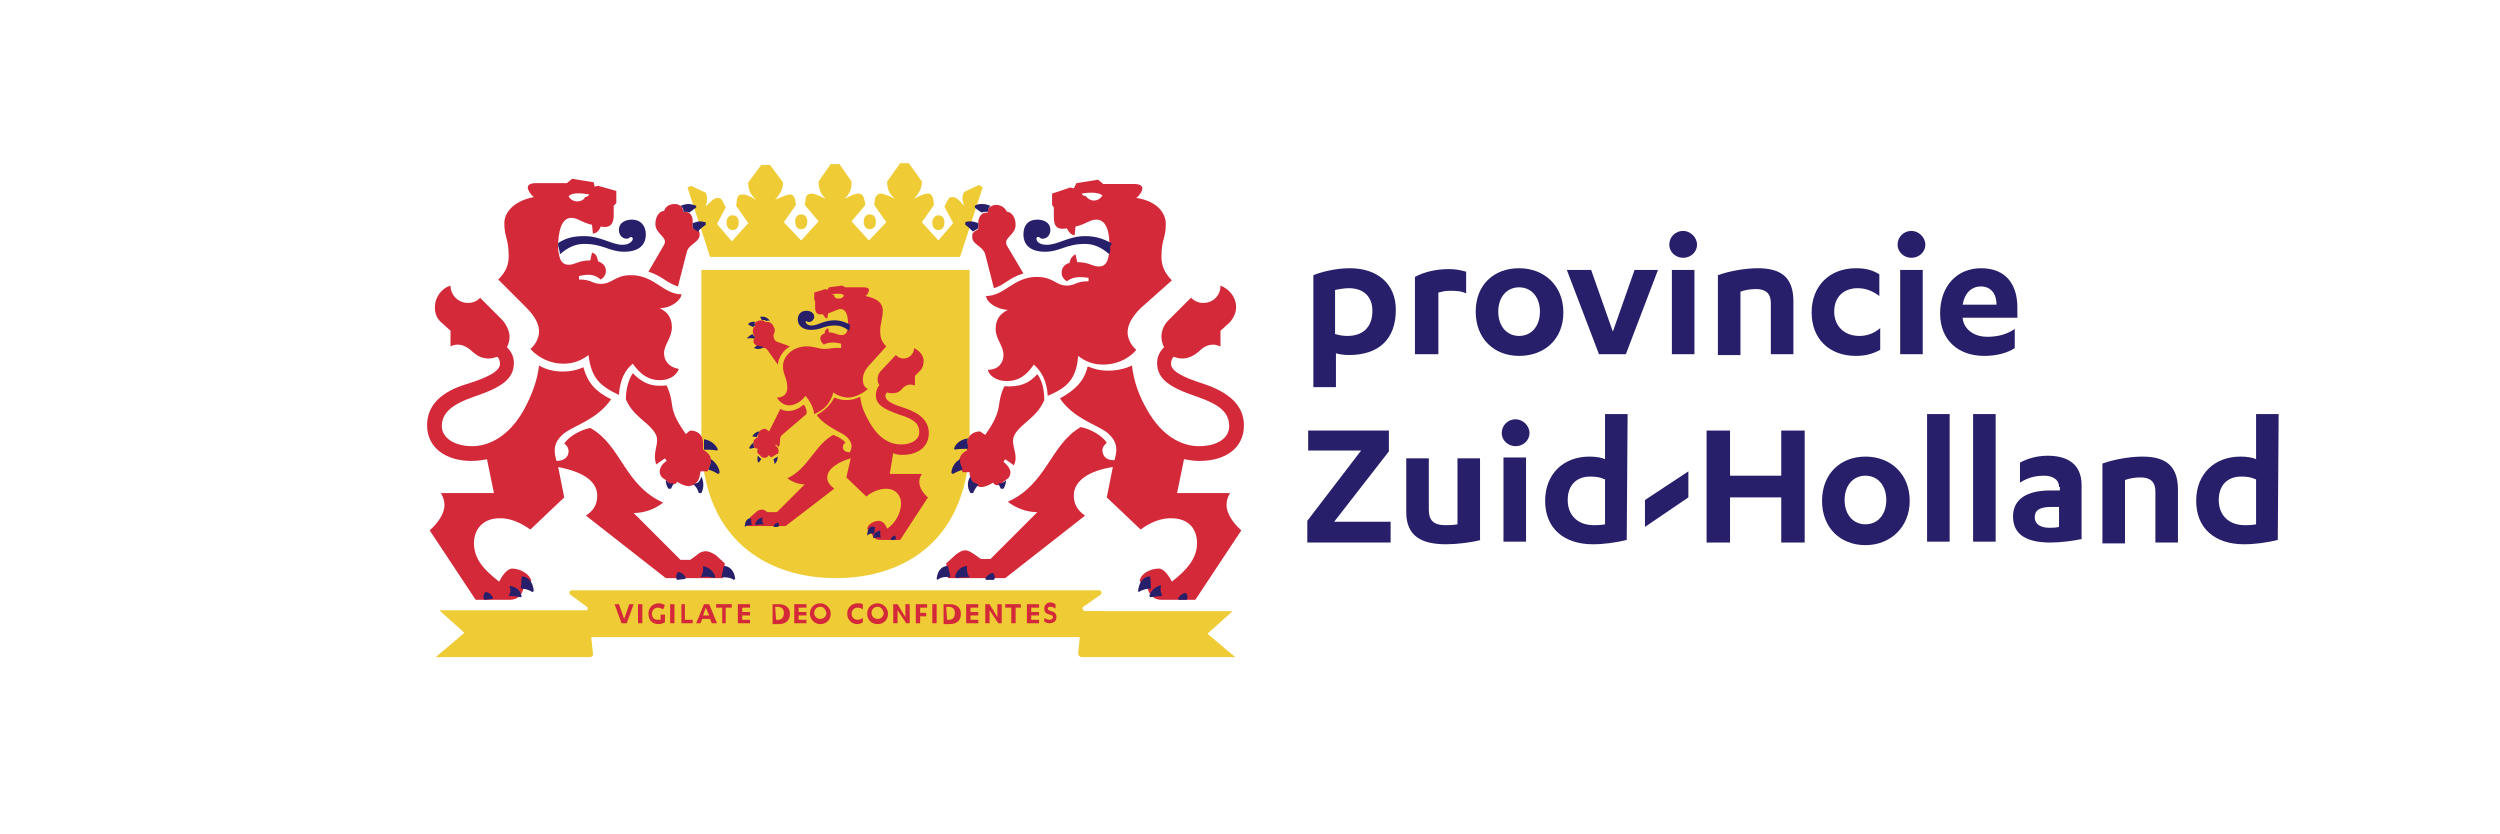
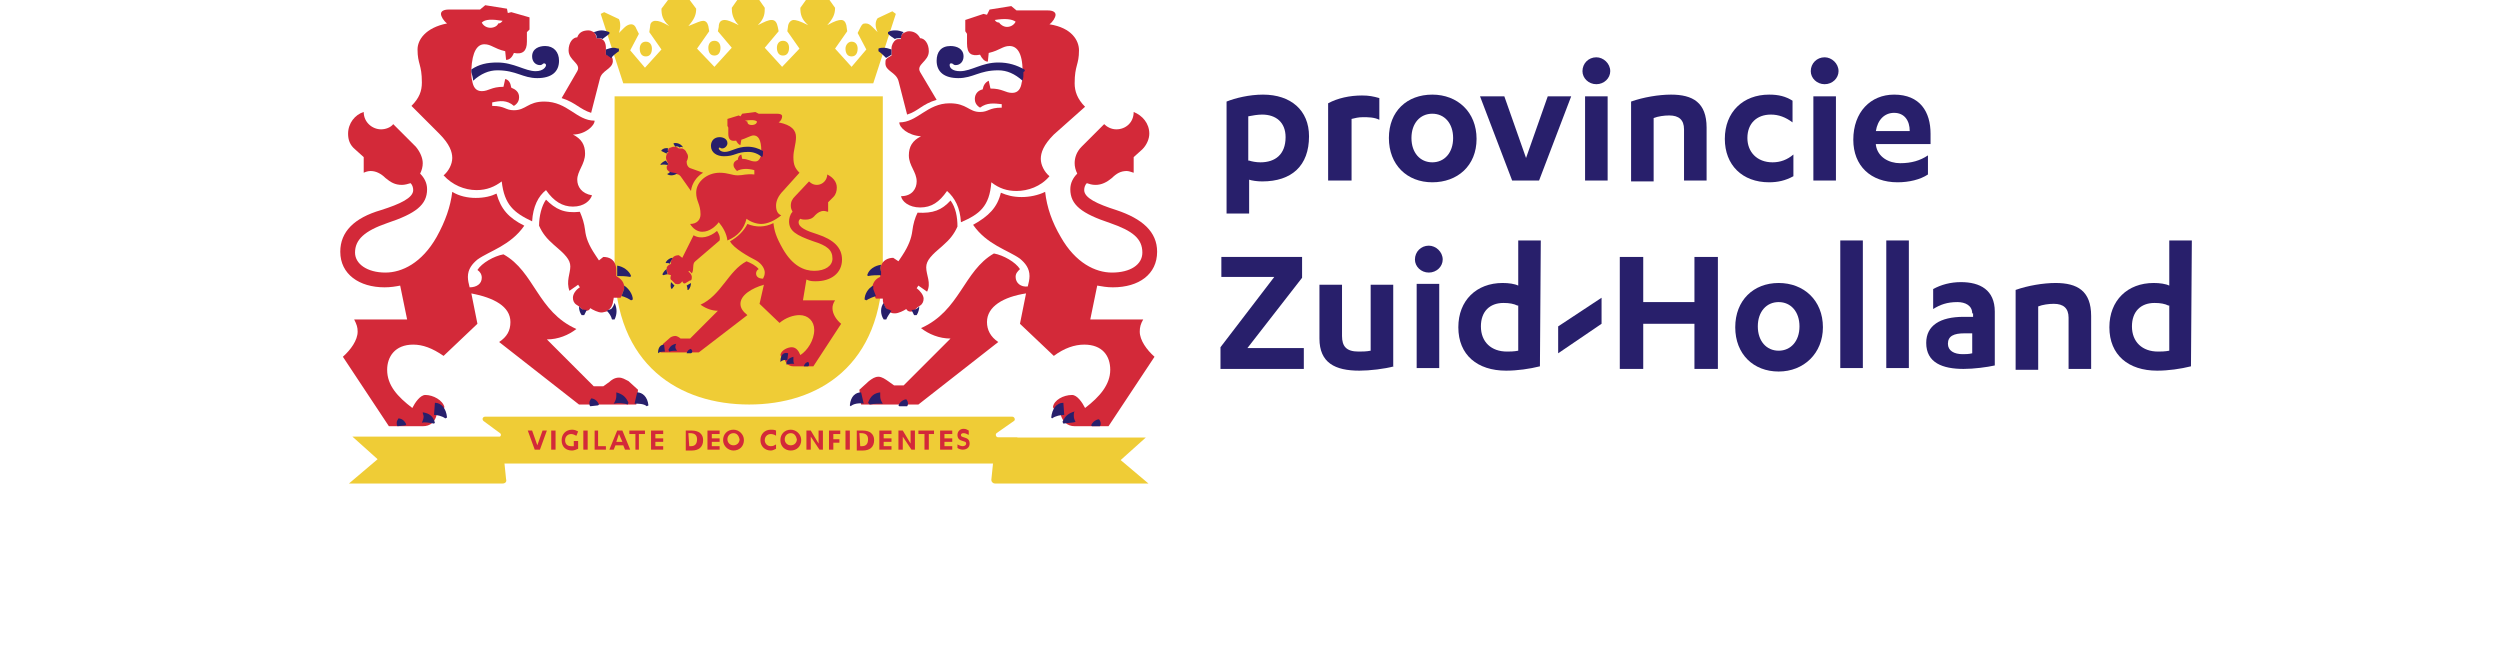
- <svg xmlns="http://www.w3.org/2000/svg" version="1.1" id="Layer_1" x="0px" y="0px" viewBox="0 0 288 96" style="enable-background:new 0 0 288 96;" xml:space="preserve">
+ <svg xmlns="http://www.w3.org/2000/svg" version="1.1" id="Layer_1" x="0px" y="0px" viewBox="10 20 288 76" style="enable-background:new 0 0 288 96;" xml:space="preserve">
  <style type="text/css">
	.st0{fill:#281F6B;}
	.st1{fill:#EFCC36;}
	.st2{fill:#D32939;}
</style>
  <path class="st0" d="M151.3,31.7c1-0.4,2.6-0.8,4.2-0.8c3.2,0,5.3,1.8,5.3,4.8c0,3.4-2,5.2-5.4,5.2c-0.6,0-1.2-0.1-1.5-0.2v3.9h-2.6  L151.3,31.7L151.3,31.7z M153.9,38.5c0.3,0.1,0.8,0.2,1.3,0.2c1.7,0,2.9-0.9,2.9-2.9c0-1.7-1.1-2.6-2.7-2.6c-0.5,0-1.1,0.1-1.6,0.2  V38.5z" />
  <path class="st0" d="M165.6,40.8H163v-8.9c1.1-0.6,2.5-0.9,3.9-0.9c0.8,0,1.3,0.1,2,0.3v2.5c-0.6-0.3-1.3-0.3-1.9-0.3  c-0.5,0-0.9,0.1-1.3,0.2V40.8z" />
  <path class="st0" d="M175,30.9c2.9,0,5.1,2,5.1,5.1S177.9,41,175,41c-2.9,0-5-2-5-5.1S172.1,30.9,175,30.9z M175,33.1  c-1.4,0-2.4,1.1-2.4,2.8s1,2.8,2.4,2.8s2.4-1.1,2.4-2.8S176.4,33.1,175,33.1z" />
  <path class="st0" d="M184.2,40.8l-3.7-9.7h2.8l2.5,7.1l2.5-7.1h2.7l-3.7,9.7H184.2z" />
  <path class="st0" d="M192.3,28.2c0-0.9,0.7-1.6,1.6-1.6c0.8,0,1.6,0.7,1.6,1.6c0,0.8-0.7,1.5-1.6,1.5C193,29.7,192.3,29,192.3,28.2z   M195.2,40.8h-2.6v-9.7h2.6V40.8z" />
  <path class="st0" d="M197.9,31.7c1.4-0.5,3.2-0.8,4.6-0.8c2.5,0,4.1,0.9,4.1,3.8v6.1H204v-5.9c0-1.1-0.6-1.6-1.7-1.6  c-0.6,0-1.3,0.1-1.8,0.3v7.3h-2.6L197.9,31.7L197.9,31.7z" />
  <path class="st0" d="M216.5,34.1c-0.8-0.6-1.6-0.9-2.5-0.9c-1.6,0-2.7,1-2.7,2.7c0,1.6,1.1,2.8,2.9,2.8c0.9,0,1.7-0.3,2.4-0.9v2.5  c-0.9,0.5-1.8,0.7-2.8,0.7c-3.1,0-5.1-2-5.1-5c0-3.1,2.1-5.1,5.1-5.1c1.1,0,1.9,0.2,2.7,0.7V34.1z" />
  <path class="st0" d="M218.6,28.2c0-0.9,0.7-1.6,1.6-1.6c0.8,0,1.6,0.7,1.6,1.6c0,0.8-0.7,1.5-1.6,1.5  C219.3,29.7,218.6,29,218.6,28.2z M221.5,40.8h-2.6v-9.7h2.6V40.8z" />
  <path class="st0" d="M226.1,36.7L226.1,36.7c0.2,1.4,1.5,2.1,2.8,2.1c1.3,0,2.3-0.3,3.2-0.9v2.2c-0.9,0.6-2.2,0.9-3.5,0.9  c-3.1,0-5.1-1.9-5.1-4.9c0-3.2,2-5.2,4.7-5.2c3,0,4.2,2,4.2,4.5v1.2H226.1z M230,35.1c0-1.2-0.6-2.1-1.8-2.1c-1.1,0-1.9,0.8-2.1,2.1  H230z" />
  <path class="st0" d="M150.7,49.6h9.3V52l-6.3,8.1h6.5v2.4h-9.6V60l6.2-8.1h-6.1V49.6z" />
  <path class="st0" d="M170.6,62.2c-1.1,0.3-2.8,0.5-4,0.5c-2.8,0-4.6-0.9-4.6-3.7v-6.2h2.6v5.9c0,1.2,0.5,1.8,1.9,1.8  c0.4,0,0.9,0,1.4-0.1v-7.6h2.6V62.2z" />
  <path class="st0" d="M173,49.9c0-0.9,0.7-1.6,1.6-1.6c0.8,0,1.6,0.7,1.6,1.6c0,0.8-0.7,1.5-1.6,1.5C173.7,51.4,173,50.7,173,49.9z   M175.8,62.4h-2.6v-9.7h2.6V62.4z" />
  <path class="st0" d="M187.4,62.2c-1.2,0.3-2.6,0.5-3.9,0.5c-3.3,0-5.5-1.8-5.5-5c0-3.1,2.1-5.1,5.1-5.1c0.7,0,1.4,0.1,1.8,0.3v-5.2  h2.6L187.4,62.2L187.4,62.2z M184.8,55.2c-0.4-0.2-0.9-0.3-1.6-0.3c-1.6,0-2.6,1-2.6,2.7c0,1.8,1.2,2.9,3,2.9c0.3,0,0.8,0,1.3-0.1  V55.2z" />
  <path class="st0" d="M205.2,49.6h2.7v12.9h-2.7v-5.2h-5.9v5.2h-2.7V49.6h2.7v5.2h5.9V49.6z" />
  <path class="st0" d="M214.9,52.6c2.9,0,5.1,2,5.1,5.1c0,3-2.2,5.1-5.1,5.1c-2.9,0-5-2-5-5.1C209.9,54.6,212,52.6,214.9,52.6z   M214.9,54.8c-1.4,0-2.4,1.1-2.4,2.8c0,1.7,1,2.8,2.4,2.8c1.4,0,2.4-1.1,2.4-2.8C217.3,55.9,216.3,54.8,214.9,54.8z" />
  <path class="st0" d="M224.6,62.4H222V47.7h2.6V62.4z" />
  <path class="st0" d="M229.9,62.4h-2.6V47.7h2.6V62.4z" />
  <path class="st0" d="M237.2,56.1c0-0.9-0.8-1.3-1.7-1.3c-1.2,0-2,0.3-2.8,0.8v-2.3c0.9-0.5,2-0.8,3.2-0.8c2.2,0,3.9,0.9,3.9,3.4v6.2  c-0.9,0.2-2.4,0.4-3.6,0.4c-2.4,0-4.3-0.7-4.3-3c0-2,1.6-3,4.3-3h1.1V56.1z M237.2,58.4h-0.9c-1.2,0-1.9,0.3-1.9,1.2  c0,0.8,0.7,1.2,1.7,1.2c0.3,0,0.7,0,1.1-0.1V58.4z" />
  <path class="st0" d="M242.2,53.4c1.4-0.5,3.2-0.8,4.6-0.8c2.5,0,4.1,0.9,4.1,3.8v6.1h-2.6v-5.9c0-1.1-0.6-1.6-1.7-1.6  c-0.6,0-1.3,0.1-1.8,0.3v7.3h-2.6L242.2,53.4L242.2,53.4z" />
  <path class="st0" d="M262.4,62.2c-1.2,0.3-2.6,0.5-3.9,0.5c-3.3,0-5.5-1.8-5.5-5c0-3.1,2.1-5.1,5.1-5.1c0.7,0,1.4,0.1,1.8,0.3v-5.2  h2.6L262.4,62.2L262.4,62.2z M259.8,55.2c-0.4-0.2-0.9-0.3-1.6-0.3c-1.6,0-2.6,1-2.6,2.7c0,1.8,1.2,2.9,3,2.9c0.3,0,0.8,0,1.3-0.1  V55.2z" />
  <path class="st0" d="M189.5,57.6v3.1l5-3.4v-3L189.5,57.6z" />
  <path class="st1" d="M124.6,75.7h17.7l-3.2-2.7l2.9-2.6h-17.3l-0.5,4.9C124.2,75.5,124.4,75.7,124.6,75.7z" />
  <path class="st1" d="M65.2,73.4h31h31v-3H125c-0.2,0-0.4-0.3-0.2-0.5l2-1.4c0.2-0.1,0.1-0.5-0.2-0.5H96.3H65.9  c-0.3,0-0.4,0.3-0.2,0.5l1.9,1.4c0.2,0.1,0.1,0.5-0.2,0.5h-2.3V73.4z" />
  <path class="st1" d="M50.2,75.7h17.7c0.3,0,0.5-0.2,0.4-0.5l-0.5-4.9H50.6l2.9,2.6L50.2,75.7z" />
  <path class="st1" d="M96.3,66.6c7.9,0,15.4-4.4,15.4-16.1V31.1H80.8v19.4C80.8,62.2,88.4,66.6,96.3,66.6z" />
  <path class="st1" d="M107.4,25.6c0,0.5,0.2,0.9,0.7,0.9c0.5,0,0.7-0.4,0.7-0.9c0-0.4-0.2-0.8-0.7-0.8  C107.7,24.8,107.4,25.2,107.4,25.6z" />
  <path class="st1" d="M92.3,26.4c0.5,0,0.7-0.4,0.7-0.9c0-0.4-0.2-0.8-0.7-0.8c-0.5,0-0.7,0.4-0.7,0.8C91.6,26,91.8,26.4,92.3,26.4z" />
  <path class="st1" d="M99.5,25.5c0,0.5,0.2,0.9,0.7,0.9c0.5,0,0.7-0.4,0.7-0.9c0-0.4-0.2-0.8-0.7-0.8C99.7,24.7,99.5,25.1,99.5,25.5z  " />
  <path class="st1" d="M112.8,21.3l-1.7,0.8c-0.3,0.4-0.3,1,0,1.6l-0.6-0.6c-0.3-0.3-0.5-0.4-0.8-0.4c-0.3,0-0.4,0.1-0.6,0.5l-0.3,0.6  l1,1.9l-1.7,2l-1.9-2.1l1.4-2l-0.1-0.7c-0.1-0.4-0.3-0.6-0.6-0.6c-0.3,0-0.7,0.1-1.6,0.6c0.7-0.8,0.9-1.3,0.9-2l-1.5-2.1h-1  l-1.5,2.1c0,0.7,0.1,1.3,0.9,2c-1-0.5-1.4-0.6-1.7-0.6c-0.2,0-0.5,0.2-0.6,0.6l-0.1,0.7l1.4,2l-2,2.1l-2-2.2l1.6-1.9l-0.1-0.5  c-0.1-0.5-0.3-0.8-0.7-0.8c-0.4,0-0.8,0.2-1.6,0.6c0.8-0.8,0.8-1.4,0.8-2l-1.4-2h-0.5h-0.5l-1.4,2c0,0.6,0.1,1.3,0.8,2  c-0.8-0.4-1.3-0.6-1.6-0.6c-0.5,0-0.7,0.3-0.7,0.8l-0.1,0.5l1.6,1.9l-2,2.2l-2-2.1l1.4-2L91.6,23c-0.1-0.4-0.3-0.6-0.6-0.6  c-0.3,0-0.7,0.2-1.7,0.6c0.7-0.8,0.9-1.3,0.9-2L88.7,19h-1L86.2,21c0,0.7,0.1,1.3,0.9,2c-0.9-0.5-1.2-0.6-1.6-0.6  c-0.3,0-0.6,0.2-0.6,0.6l-0.1,0.7l1.4,2l-1.9,2.1l-1.7-2l1-1.9l-0.3-0.6c-0.1-0.3-0.3-0.5-0.6-0.5c-0.2,0-0.5,0.1-0.8,0.4l-0.6,0.6  c0.2-0.6,0.2-1.2,0-1.6l-1.7-0.8l-0.4,0.2l2.6,8h14.4h14.4l2.6-8L112.8,21.3z" />
  <path class="st1" d="M84.4,26.5c0.5,0,0.7-0.4,0.7-0.9c0-0.4-0.2-0.8-0.7-0.8c-0.5,0-0.7,0.4-0.7,0.8C83.7,26.1,83.9,26.5,84.4,26.5  z" />
  <path class="st2" d="M81.3,63.5c-0.5,0-0.9,0.3-1.1,0.5l-0.7,0.5h-1.1L73,59.1c1.3,0,2.5-0.5,3.4-1.2c-4.5-2-4.8-6.6-8.4-8.6  c-1.1,0.2-2.5,1-3,1.8c0.3,0.2,0.5,0.5,0.5,0.9c0,0.7-0.6,1.1-1.4,1.1c-0.1-0.4-0.2-0.8-0.2-1.2c0-0.9,0.5-1.5,1.1-2  c1.4-1,3.8-1.6,5.4-3.9c-1.8-0.9-2.7-1.9-3.2-3.7c-0.6,0.3-1.4,0.5-2.4,0.5c-0.9,0-1.9-0.2-2.7-0.7c-0.2,1.7-0.8,3.4-1.8,5.2  c-1.7,3-4,4.1-5.9,4.1c-2.1,0-3.5-1-3.5-2.3c0-1.5,1.1-2.5,3.7-3.4c3.3-1.1,4.6-2.1,4.6-3.9c0-0.7-0.3-1.3-0.8-1.8  c0.2-0.4,0.3-0.8,0.3-1.2c0-0.6-0.3-1.3-0.8-1.9l-2.6-2.6c-0.3,0.4-0.9,0.6-1.4,0.6c-1,0-2-0.8-2-2c-1,0.3-1.8,1.3-1.8,2.5  c0,0.7,0.2,1.3,0.8,1.8l1,0.9v1.8c0.2-0.1,0.5-0.2,0.8-0.2c0.6,0,1.2,0.3,1.7,0.8c0.6,0.5,1.1,0.8,1.9,0.8c0.3,0,0.7-0.1,1-0.2  c0.2,0.2,0.3,0.5,0.3,0.8c0,0.9-1.5,1.6-3.7,2.3c-3.1,0.9-4.7,2.5-4.7,4.8c0,2.6,2.2,4.1,5.1,4.1c0.7,0,1.3-0.1,1.8-0.2l0.8,3.9  h-6.1c0.3,0.6,0.4,0.9,0.4,1.4c0,1-0.8,2.1-1.7,2.9l5.3,8h3.9c0.9,0,1.4-0.5,1.6-1.3l0.4,0l0.5-0.9c-0.2-0.8-1.3-1.4-2.2-1.4  c-0.6,0-1.2,0.9-1.5,1.5c-1.7-1.3-2.9-2.6-2.9-4.4c0-1.5,0.9-2.9,3-2.9c1.1,0,2.2,0.4,3.5,1.3l3.9-3.7l-0.7-3.5  c2.6,0.5,4.5,1.5,4.5,3.3c0,1-0.4,1.7-1.3,2.3l9.2,7.2h6.6l0.2-1.7l-1.1-1C82,63.7,81.7,63.5,81.3,63.5z" />
  <path class="st2" d="M141.3,58.2c0-0.5,0.1-0.9,0.4-1.4h-6.1l0.8-3.9c0.6,0.1,1.1,0.2,1.8,0.2c3,0,5.1-1.5,5.1-4.1  c0-2.3-1.7-3.8-4.7-4.8c-2.2-0.7-3.7-1.4-3.7-2.3c0-0.3,0.1-0.6,0.3-0.8c0.3,0.1,0.6,0.2,1,0.2c0.7,0,1.3-0.3,1.9-0.8  c0.5-0.5,1-0.8,1.7-0.8c0.2,0,0.5,0.1,0.8,0.2v-1.8l1-0.9c0.5-0.5,0.8-1.2,0.8-1.8c0-1.2-0.8-2.1-1.8-2.5c0,1.2-0.9,2-2,2  c-0.6,0-1.1-0.3-1.4-0.6l-2.6,2.6c-0.6,0.6-0.8,1.3-0.8,1.9c0,0.4,0.1,0.8,0.3,1.2c-0.5,0.5-0.8,1.1-0.8,1.8c0,1.8,1.3,2.8,4.6,3.9  c2.6,0.9,3.7,1.8,3.7,3.4c0,1.4-1.4,2.3-3.5,2.3c-1.9,0-4.2-1.1-5.9-4.1c-1-1.7-1.6-3.4-1.8-5.2c-0.8,0.4-1.8,0.6-2.7,0.6  c-1,0-1.7-0.2-2.4-0.5c-0.4,1.7-1.4,2.7-3.2,3.7c1.6,2.3,4,2.9,5.4,3.9c0.6,0.5,1.1,1.1,1.1,2c0,0.4-0.1,0.8-0.2,1.2  c-0.8,0.1-1.4-0.4-1.4-1.1c0-0.4,0.2-0.6,0.5-0.9c-0.5-0.8-1.9-1.6-3-1.8c-3.5,2-3.9,6.6-8.4,8.6c0.9,0.7,2.1,1.2,3.4,1.2l-5.4,5.4  H113l-0.7-0.5c-0.3-0.2-0.7-0.5-1.1-0.5c-0.4,0-0.7,0.2-1.1,0.5l-1.1,1l0.2,1.7h6.6l9.2-7.2c-0.9-0.6-1.3-1.4-1.3-2.3  c0-1.8,1.9-2.9,4.5-3.3l-0.7,3.5l3.9,3.7c1.2-0.9,2.4-1.3,3.5-1.3c2.1,0,3,1.3,3,2.9c0,1.7-1.2,3.1-2.9,4.4  c-0.3-0.6-0.9-1.5-1.5-1.5c-1,0-2.1,0.6-2.2,1.4l0.5,0.9l0.4,0c0.2,0.7,0.7,1.3,1.6,1.3h3.9l5.3-8C142.1,60.3,141.3,59.2,141.3,58.2  z" />
  <path class="st2" d="M115.7,44.5c-0.3,0.6-0.5,1.3-0.6,2.1c-0.1,0.8-0.4,1.7-1.2,2.9l-0.4,0.6l-0.6-0.4c-0.6,0-1.2,0.3-1.4,0.9  c-0.1,0.2-0.1,0.5-0.1,0.9l0,0.4v0c-0.5,0.2-0.8,0.6-0.9,1.1c0,0.1,0,0.3,0,0.4l0.3,0.8l0.1,0.2h0.8c0,0.2,0,0.4,0.1,0.6  c0.1,0.3,0.2,0.5,0.4,0.7l0.2,0.2c0.1,0,0.1,0.1,0.2,0.1c0.2,0.1,0.3,0.1,0.5,0.1c0.4,0,1-0.3,1.3-0.5c0.1,0.2,0.3,0.3,0.5,0.3h0  c0.2,0,0.4-0.1,0.6-0.3l0.2-0.2l0.3-0.2c0.3-0.2,0.4-0.5,0.4-0.8c0-0.4-0.4-0.9-0.8-1.2l0.2-0.3l1,0.7c0.5-1-0.1-1.9-0.1-2.8  c0-0.8,0.6-1.4,1.9-2.5c0.8-0.7,1.3-1.3,1.7-2.2c0-1.1-0.2-2.2-0.8-3C118.5,44.2,117.5,44.6,115.7,44.5z" />
  <path class="st2" d="M104,52.4c1.7,0,3-0.9,3-2.5c0-1.4-1-2.3-2.8-2.9c-1.3-0.4-2.2-0.8-2.2-1.4c0-0.2,0.1-0.3,0.2-0.4  c0.2,0.1,0.4,0.1,0.6,0.1c0.4,0,0.8-0.1,1.1-0.5c0.3-0.3,0.6-0.5,1-0.5c0.2,0,0.4,0.1,0.5,0.1v-1.1l0.6-0.6c0.3-0.3,0.4-0.7,0.4-1.1  c0-0.7-0.5-1.2-1.1-1.5c0,0.6-0.5,1.2-1.2,1.2c-0.3,0-0.6-0.1-0.9-0.4l-1.6,1.7c-0.3,0.3-0.5,0.6-0.5,1.1c0,0.3,0.1,0.5,0.2,0.7  c-0.3,0.3-0.4,0.8-0.4,1.1c0,1.1,0.8,1.6,2.8,2.3c1.6,0.5,2.2,1,2.2,2c0,0.8-0.8,1.4-2.1,1.4c-1.2,0-2.5-0.6-3.6-2.5  c-0.8-1.4-1-2.1-1.1-3c-1,0.5-2,0.5-3,0.1c-0.4,0.8-1.1,1.5-2,2c0.4,0.8,2.2,1.8,3,2.2c0.7,0.4,1,1,1,1.4c0,0.3-0.1,0.5-0.2,0.7  c-0.6,0-0.8-0.3-0.8-0.6c0-0.2,0.1-0.4,0.3-0.5c-0.3-0.4-0.9-0.7-1.4-0.9c-2.1,1.1-2.9,3.9-5.3,5c0.7,0.5,1.4,0.7,2,0.7l-3.2,3.2  h-0.6L88.4,59c-0.1-0.1-0.4-0.3-0.6-0.3c-0.2,0-0.5,0.1-0.6,0.2l-0.8,0.7l-0.3,1h4.4l5.6-4.3c-0.5-0.4-0.8-0.8-0.8-1.3  c0-1,1.3-1.8,2.7-2.2L97.5,55l2.3,2.2c0.7-0.6,1.6-0.9,2.3-0.9c1,0,1.7,0.7,1.7,1.7c0,1.2-0.8,2.4-1.6,2.9c-0.2-0.5-0.5-0.9-1-0.9  c-0.4,0-1.2,0.3-1.3,0.9l0.3,0.5l0.2,0c0.1,0.4,0.4,0.8,1,0.8h2.3l3.2-4.9c-0.5-0.4-1-1.1-1-1.8c0-0.3,0.1-0.6,0.3-0.9h-3.7l0.4-2.4  C103.3,52.4,103.6,52.4,104,52.4z" />
  <path class="st2" d="M76.5,40.7c0-1,0.9-1.8,0.9-3c0-1-0.4-1.7-1.4-2.2c1.4,0,2.5-1,2.5-1.6c-2.1,0-3.1-2.2-5.8-2.2  c-1.9,0-2.1,1-3.5,1c-1,0-1-0.5-2.5-0.5v-0.4c0.9-0.2,1.7-0.3,2.5,0.4c0.5-0.3,0.6-0.7,0.6-1c0-0.6-0.4-0.9-0.9-1.1  c-0.1-0.6-0.3-0.9-0.7-1l-0.2,0.9c-1.4,0-1.7,0.5-2.5,0.5c-0.7,0-1-0.5-1.1-1.2c-0.1-0.3-0.1-0.6-0.1-1c0-0.1,0-0.2,0-0.3  c0.1-2.1,0.7-2.9,1.5-2.9c0.8,0,1.1,0.5,2.4,0.8l0.1,1c0.4,0,0.7-0.3,0.9-0.8c1,0.2,1.5-0.2,1.5-1.3v-1.1l0.3-0.3V22l-2.1-0.6  l-0.4,0.1L68.4,21l-2.5-0.4l-0.6,0.5h-3.6c-0.6,0-0.9,0.2-0.9,0.5c0,0.3,0.3,0.8,0.7,1.1c-2.5,0.5-3.4,1.9-3.4,3  c0,1.7,0.5,1.7,0.5,3.8c0,1-0.3,1.8-1.2,2.7l3.2,3.2c1.2,1.2,1.5,2.1,1.5,2.8c0,0.7-0.4,1.5-1,2c1,1.1,2.4,1.7,3.8,1.7  c1.2,0,2.1-0.4,2.9-1c0.3,2.7,1.4,3.6,3.5,4.6c0.1-1.7,0.7-2.9,1.6-3.6c0.9,1.3,1.9,1.9,3.1,1.9c1.3,0,2-0.7,2.2-1.3  C77,42.3,76.5,41.5,76.5,40.7z M67.9,22.4c-0.1,0.1-0.2,0.3-0.5,0.3c-0.1,0.3-0.5,0.5-0.9,0.5c-0.4,0-0.8-0.2-1-0.6  C65.9,22.2,66.7,22.2,67.9,22.4z" />
  <path class="st2" d="M79.8,26.3l0-0.6l0-0.2c0-0.5-0.2-0.9-0.5-1c-0.1-0.1-0.3-0.1-0.4-0.1h-0.2c0-0.3-0.1-0.5-0.3-0.7  c-0.2-0.1-0.4-0.2-0.6-0.2c-0.6,0-1.1,0.2-1.3,0.8c-0.5,0-1,0.6-1,1.5c0,1.2,1.5,1.5,1,2.4l-1.8,3.1c1.6,0.5,2.1,1.3,3.4,1.7l1-3.9  c0.2-1,1.4-1.1,1.5-2c0-0.2,0-0.3-0.1-0.5c0,0,0-0.1-0.1-0.1L79.8,26.3z" />
  <path class="st2" d="M92.6,46.6c-0.8,0.7-1.9,1-2.7,0.5l-1.3,2.6l-0.4-0.3c-0.3,0-0.6,0.1-0.7,0.3c-0.1,0.1-0.2,0.3-0.2,0.5v0.1v0.1  c-0.3,0.1-0.5,0.3-0.5,0.5c0,0.1,0,0.1,0,0.2l0.1,0.4l0,0.1l0.4,0.1c-0.1,0.3-0.1,0.5,0.1,0.6l0.4,0.4l0,0c0.4,0.1,0.6,0,0.8-0.3  c0.1,0.3,0.3,0.3,0.4,0.2c0,0,0,0,0,0l0.5-0.3l0.1,0c0.1-0.1,0.1-0.3,0.1-0.4c0-0.2-0.2-0.5-0.4-0.6l0.1-0.1l0.3,0.3  c0.3-0.5,0-1.1,0.4-1.4l2.8-2.4C93,47.3,92.8,46.9,92.6,46.6z" />
  <path class="st2" d="M87,38.9L86.9,39l-0.1,0.2c0,0.1,0,0.3,0.1,0.4c0.1,0.1,0.2,0.2,0.4,0.3c0.3,0.1,0.6,0.1,0.8,0.2  c0.1,0,0.2,0.1,0.3,0.2l1.2,1.7c0.1-0.9,0.7-1.7,1.4-2.1l-1.4-0.5c-0.4-0.1-0.5-0.5-0.5-0.8c0.1-0.2,0.3-0.6,0-1  c-0.1-0.3-0.3-0.4-0.5-0.5c-0.1,0-0.3,0-0.4,0c-0.1-0.1-0.3-0.2-0.5-0.2c-0.1,0-0.3,0-0.4,0.1C87.2,37,87.1,37,87,37.2  c-0.1,0.1-0.1,0.3,0,0.4l-0.2,0.1c0,0,0,0.1,0,0.1c-0.1,0.2-0.1,0.5,0,0.7c0,0,0,0,0,0L87,38.9z" />
  <path class="st2" d="M81.9,52.9c-0.1-0.5-0.4-0.8-0.9-1.1v0l0-0.4c0-0.4,0-0.6-0.1-0.9c-0.2-0.6-0.7-0.9-1.4-0.9L79,50l-0.4-0.6  c-0.8-1.2-1.1-2-1.2-2.9c-0.1-0.8-0.3-1.4-0.6-2.1c-1.8,0.2-2.8-0.3-3.9-1.4c-0.5,0.7-0.8,1.9-0.8,3c0.4,0.9,0.9,1.5,1.7,2.2  c1.3,1.1,1.9,1.7,1.9,2.5c0,0.8-0.5,1.7-0.1,2.8l1-0.7l0.2,0.3c-0.5,0.3-0.8,0.8-0.8,1.2c0,0.3,0.1,0.6,0.4,0.8l0.3,0.2l0.2,0.2  c0.2,0.2,0.4,0.3,0.6,0.3h0c0.3,0,0.4-0.1,0.5-0.3c0.3,0.2,0.9,0.5,1.3,0.5c0.2,0,0.4-0.1,0.5-0.1c0.1,0,0.2-0.1,0.2-0.1l0.2-0.2  c0.2-0.1,0.3-0.4,0.4-0.7c0-0.2,0.1-0.4,0.1-0.6h0.8l0.1-0.2l0.3-0.8C82,53.2,81.9,53,81.9,52.9z" />
  <path class="st2" d="M102.1,39.9c-0.5-0.5-0.7-0.9-0.7-1.8c0-0.8,0.3-1.5,0.3-2.3c0-0.8-0.5-1.4-2-1.7c0.3-0.2,0.4-0.5,0.4-0.7  c0-0.2-0.2-0.3-0.6-0.3h-2.1L97,32.9l-1.5,0.2l-0.2,0.3l-0.2-0.1l-1.3,0.4v0.8l0.1,0.2v0.7c0,0.7,0.3,0.9,0.9,0.8  c0.1,0.2,0.3,0.5,0.5,0.5l0.1-0.6c0.4-0.1,1.1-0.5,1.4-0.5c0.5,0,0.9,0.4,0.9,1.8c0,0,0,0.1,0,0.1c0,0.3,0,0.5-0.1,0.6  c-0.1,0.3-0.3,0.5-0.6,0.5c-0.6,0-0.8-0.3-1.5-0.3l-0.1-0.5c-0.3,0.1-0.4,0.4-0.4,0.6c-0.3,0.1-0.5,0.3-0.5,0.6  c0,0.2,0.1,0.4,0.4,0.7c0.5-0.3,1.3-0.3,2-0.1v0.5c-0.9-0.1-1.3,0.1-1.9,0.1c-0.7,0-1.1-0.3-2.1-0.3c-1.4,0-2.7,1-2.7,2.3  c0,1,0.5,1.3,0.5,2.5c0,0.6-0.4,1.1-1.2,1.1c0.3,0.5,0.8,0.9,1.4,0.9c0.9,0,1.6-0.7,1.9-1.1c0.5,0.6,0.9,1.3,1,2.1  c1.2-0.5,1.9-1.3,2.2-2.5c0.5,0.4,1.2,0.6,1.7,0.6c0.7,0,1.6-0.4,2.3-1c-0.3-0.1-0.6-0.4-0.6-1.1c0-0.5,0.2-1.1,0.9-1.8L102.1,39.9z   M96.6,34.4c-0.3,0-0.5-0.1-0.5-0.4c-0.1,0-0.2-0.1-0.3-0.1c0.7-0.1,1.2-0.1,1.4,0.1C97.2,34.2,97,34.4,96.6,34.4z" />
  <path class="st2" d="M135,32.3c-0.9-0.9-1.2-1.8-1.2-2.7c0-2.1,0.5-2.1,0.5-3.8c0-1.1-0.8-2.6-3.4-3c0.4-0.3,0.7-0.8,0.7-1.1  c0-0.3-0.3-0.5-0.9-0.5h-3.6l-0.6-0.5l-2.5,0.4l-0.3,0.6l-0.4-0.1l-2.1,0.7v1.3l0.2,0.3v1.1c0,1.2,0.5,1.5,1.5,1.3  c0.2,0.4,0.5,0.8,0.9,0.8l0.1-1c1.3-0.3,1.6-0.8,2.4-0.8c0.8,0,1.5,0.7,1.5,2.9c0,0.1,0,0.2,0,0.3c0,0.4,0,0.7-0.1,1  c-0.1,0.7-0.4,1.2-1.1,1.2c-0.8,0-1.1-0.5-2.5-0.5l-0.2-0.9c-0.4,0.2-0.6,0.5-0.7,1c-0.5,0.1-0.9,0.5-0.9,1.1c0,0.3,0.1,0.7,0.6,1  c0.8-0.6,1.6-0.5,2.5-0.4v0.4c-1.5,0-1.5,0.5-2.5,0.5c-1.3,0-1.5-1-3.5-1c-2.6,0-3.7,2.2-5.8,2.2c0,0.6,1,1.5,2.5,1.6  c-1,0.5-1.4,1.2-1.4,2.2c0,1.2,0.9,1.9,0.9,3c0,0.8-0.5,1.7-1.8,1.7c0.1,0.6,0.9,1.3,2.2,1.3c1.3,0,2.2-0.6,3.1-1.9  c0.9,0.8,1.5,1.9,1.6,3.6c2.1-0.9,3.3-1.8,3.5-4.6c0.9,0.7,1.8,1,2.9,1c1.3,0,2.8-0.5,3.8-1.7c-0.6-0.5-1-1.3-1-2  c0-0.7,0.3-1.6,1.5-2.8L135,32.3z M126,23.1c-0.4,0-0.8-0.3-0.9-0.5c-0.2,0-0.4-0.1-0.5-0.3c1.2-0.2,2-0.1,2.4,0.2  C126.8,22.9,126.4,23.1,126,23.1z" />
  <path class="st2" d="M116,28.3c-0.5-0.9,1-1.2,1-2.4c0-0.9-0.5-1.5-1-1.5c-0.3-0.6-0.8-0.8-1.3-0.8c-0.2,0-0.4,0.1-0.6,0.2  c-0.2,0.1-0.4,0.4-0.3,0.7h-0.2c-0.1,0-0.3,0-0.4,0.1c-0.3,0.2-0.5,0.6-0.5,1l0,0.2l0,0.6l-0.5,0.3c0,0,0,0.1-0.1,0.1  c-0.1,0.1-0.1,0.3-0.1,0.5c0,0.9,1.2,1,1.5,2l1,3.9c1.3-0.4,1.7-1.2,3.4-1.7L116,28.3z" />
  <path class="st2" d="M71.6,71.8l-0.8-2.2h0.5l0.6,1.7l0.6-1.7H73l-0.8,2.2H71.6z" />
  <path class="st2" d="M74,71.8h-0.5v-2.2H74V71.8z" />
  <path class="st2" d="M76.4,70.2c-0.2-0.1-0.4-0.2-0.6-0.2c-0.4,0-0.7,0.3-0.7,0.7c0,0.5,0.3,0.7,0.7,0.7c0.1,0,0.2,0,0.3,0v-0.6h0.5  v0.9c-0.2,0.1-0.5,0.2-0.7,0.2c-0.7,0-1.2-0.4-1.2-1.2c0-0.7,0.5-1.2,1.2-1.2c0.3,0,0.5,0.1,0.7,0.2L76.4,70.2L76.4,70.2z" />
  <path class="st2" d="M77.7,71.8h-0.5v-2.2h0.5V71.8z" />
  <path class="st2" d="M78.4,69.6h0.5v1.8h0.9v0.4h-1.3V69.6z" />
  <path class="st2" d="M80.9,71.3l-0.2,0.5h-0.5l0.9-2.2h0.6l0.9,2.2H82l-0.2-0.5H80.9z M81.3,70L81,70.9h0.7L81.3,70z" />
  <path class="st2" d="M83.7,71.8h-0.5V70h-0.7v-0.4h1.8V70h-0.7V71.8z" />
  <path class="st2" d="M86.4,71.4v0.4H85v-2.2h1.4V70h-0.9v0.5h0.9v0.4h-0.9v0.5H86.4z" />
  <path class="st2" d="M89,69.6c0.2,0,0.4,0,0.7,0c0.8,0,1.3,0.4,1.3,1.1c0,0.8-0.5,1.2-1.3,1.2c-0.2,0-0.5,0-0.7,0L89,69.6L89,69.6z   M89.4,71.4c0.1,0,0.2,0,0.2,0c0.4,0,0.7-0.2,0.7-0.8c0-0.5-0.3-0.7-0.8-0.7c-0.1,0-0.2,0-0.2,0L89.4,71.4L89.4,71.4z" />
  <path class="st2" d="M92.9,71.4v0.4h-1.4v-2.2h1.4V70h-0.9v0.5h0.9v0.4h-0.9v0.5H92.9z" />
  <path class="st2" d="M94.5,69.5c0.6,0,1.2,0.5,1.2,1.2c0,0.7-0.5,1.2-1.2,1.2c-0.6,0-1.2-0.5-1.2-1.2C93.3,70,93.8,69.5,94.5,69.5z   M94.5,69.9c-0.4,0-0.7,0.3-0.7,0.7c0,0.4,0.3,0.7,0.7,0.7c0.4,0,0.7-0.3,0.7-0.7C95.1,70.2,94.9,69.9,94.5,69.9z" />
  <path class="st2" d="M99.4,70.2c-0.1-0.1-0.4-0.2-0.6-0.2c-0.4,0-0.7,0.3-0.7,0.7c0,0.4,0.3,0.7,0.7,0.7c0.3,0,0.4-0.1,0.6-0.2v0.5  c-0.2,0.1-0.4,0.2-0.6,0.2c-0.7,0-1.2-0.5-1.2-1.2c0-0.7,0.5-1.2,1.2-1.2c0.2,0,0.4,0,0.6,0.1L99.4,70.2L99.4,70.2z" />
  <path class="st2" d="M101.1,69.5c0.6,0,1.2,0.5,1.2,1.2c0,0.7-0.5,1.2-1.2,1.2s-1.2-0.5-1.2-1.2C99.9,70,100.4,69.5,101.1,69.5z   M101.1,69.9c-0.4,0-0.7,0.3-0.7,0.7c0,0.4,0.3,0.7,0.7,0.7s0.7-0.3,0.7-0.7C101.7,70.2,101.5,69.9,101.1,69.9z" />
  <path class="st2" d="M104.3,71.1v-1.5h0.5v2.2h-0.4l-1-1.5v1.5h-0.5v-2.2h0.5L104.3,71.1z" />
  <path class="st2" d="M105.5,71.8v-2.2h1.3V70H106v0.6h0.7v0.4H106v0.8H105.5z" />
  <path class="st2" d="M107.9,71.8h-0.5v-2.2h0.5V71.8z" />
  <path class="st2" d="M108.7,69.6c0.2,0,0.4,0,0.7,0c0.8,0,1.3,0.4,1.3,1.1c0,0.8-0.5,1.2-1.3,1.2c-0.2,0-0.5,0-0.7,0L108.7,69.6  L108.7,69.6z M109.1,71.4c0.1,0,0.2,0,0.2,0c0.4,0,0.7-0.2,0.7-0.8c0-0.5-0.3-0.7-0.8-0.7c-0.1,0-0.2,0-0.2,0L109.1,71.4L109.1,71.4  z" />
  <path class="st2" d="M112.7,71.4v0.4h-1.4v-2.2h1.4V70h-0.9v0.5h0.9v0.4h-0.9v0.5H112.7z" />
  <path class="st2" d="M114.9,71.1v-1.5h0.5v2.2h-0.4l-1-1.5v1.5h-0.5v-2.2h0.5L114.9,71.1z" />
  <path class="st2" d="M117,71.8h-0.5V70h-0.7v-0.4h1.8V70H117V71.8z" />
  <path class="st2" d="M119.7,71.4v0.4h-1.4v-2.2h1.4V70h-0.9v0.5h0.9v0.4h-0.9v0.5H119.7z" />
  <path class="st2" d="M120.3,71.2c0.2,0.1,0.4,0.2,0.6,0.2c0.2,0,0.4-0.1,0.4-0.3c0-0.2-0.1-0.2-0.4-0.3c-0.4-0.1-0.6-0.3-0.6-0.7  c0-0.4,0.3-0.7,0.7-0.7c0.3,0,0.4,0.1,0.6,0.2v0.5c-0.2-0.1-0.4-0.2-0.6-0.2c-0.2,0-0.3,0.1-0.3,0.2c0,0.2,0.1,0.2,0.4,0.3  c0.4,0.1,0.6,0.3,0.6,0.7c0,0.5-0.4,0.7-0.8,0.7c-0.2,0-0.5-0.1-0.6-0.2L120.3,71.2L120.3,71.2z" />
  <path class="st0" d="M108,66.8l-0.1-0.1c0.1-1.1,0.7-1.5,1.3-1.5l0.3,1.3C109,66.4,108.3,66.5,108,66.8z" />
  <path class="st0" d="M110.2,66.6c0.5-0.1,1.1-0.1,1.5-0.1c-0.2-0.3-0.3-0.5-0.3-0.9c0-0.1,0-0.3,0-0.4c-0.7,0.1-1.1,0.4-1.4,1.2  L110.2,66.6z" />
  <path class="st0" d="M114.5,66.8h-0.9l-0.1-0.1c0.2-0.5,0.7-0.7,0.9-0.7c0.1,0.1,0.2,0.3,0.2,0.5C114.6,66.5,114.6,66.7,114.5,66.8z  " />
  <path class="st0" d="M131.2,68.2l-0.1-0.1c0.1-1,0.6-1.7,1.4-1.7l0.1,1.4C132.2,67.8,131.6,67.9,131.2,68.2z" />
  <path class="st0" d="M132.5,68.8l-0.1-0.2c0.3-0.7,0.7-1,1.4-1.2c-0.1,0.1-0.1,0.3-0.1,0.5c0,0.3,0.1,0.5,0.2,0.7  C133.7,68.7,133.1,68.7,132.5,68.8z" />
  <path class="st0" d="M136.7,69.1h-0.9l-0.1-0.1c0.2-0.5,0.7-0.7,0.9-0.7c0.1,0.1,0.2,0.3,0.2,0.5C136.8,68.9,136.8,69,136.7,69.1z" />
  <path class="st0" d="M102.6,62.2L102.6,62.2c0.1-0.4,0.4-0.5,0.5-0.5c0.1,0.1,0.1,0.2,0.1,0.3c0,0.1,0,0.1-0.1,0.2L102.6,62.2  L102.6,62.2z" />
  <path class="st0" d="M100.6,62c0.3-0.1,0.7-0.1,0.9-0.1c-0.1-0.1-0.1-0.3-0.1-0.5c0-0.1,0-0.2,0-0.3c-0.4,0.1-0.7,0.3-0.8,0.7  L100.6,62z" />
  <path class="st0" d="M99.9,61.7L99.9,61.7c0-1.1,0.6-1.1,0.9-1l-0.1,0.8C100.4,61.4,100.1,61.5,99.9,61.7z" />
  <path class="st0" d="M89.1,60.7L89.1,60.7c0.1-0.4,0.4-0.5,0.5-0.5c0.2,0.2,0.2,0.4,0,0.5L89.1,60.7L89.1,60.7z" />
  <path class="st0" d="M87.1,60.5c0.3-0.1,0.6-0.1,0.9-0.1c-0.1-0.1-0.2-0.3-0.2-0.4c0-0.1,0-0.2,0.1-0.4c-0.5,0.1-0.7,0.3-0.9,0.7  L87.1,60.5z" />
  <path class="st0" d="M85.8,60.7L85.8,60.7c0-0.8,0.4-1,0.7-1l0.1,0.8C86.4,60.5,86,60.5,85.8,60.7z" />
  <path class="st0" d="M84.5,66.8c-0.3-0.3-1-0.3-1.4-0.3l0.3-1.3c0.6,0,1.2,0.5,1.3,1.5L84.5,66.8z" />
  <path class="st0" d="M82.3,66.6l0.1-0.2c-0.3-0.7-0.7-1-1.4-1.2c0,0.1,0,0.3,0,0.4c0,0.3-0.1,0.6-0.3,0.9  C81.2,66.4,81.8,66.4,82.3,66.6z" />
  <path class="st0" d="M78,66.8c-0.1-0.1-0.1-0.2-0.1-0.4c0-0.2,0.1-0.3,0.2-0.5c0.3,0,0.7,0.2,0.9,0.7l-0.1,0.1L78,66.8L78,66.8z" />
  <path class="st0" d="M61.3,68.2c-0.4-0.3-1-0.4-1.3-0.4l0.1-1.4c0.7,0,1.3,0.6,1.4,1.7L61.3,68.2z" />
  <path class="st0" d="M60,68.8c-0.5-0.1-1.1-0.2-1.4-0.1c0.1-0.2,0.2-0.5,0.2-0.7c0-0.2-0.1-0.3-0.1-0.5c0.7,0.1,1.2,0.4,1.4,1.2  L60,68.8z" />
  <path class="st0" d="M55.8,69.1c-0.1-0.1-0.1-0.2-0.1-0.4c0-0.2,0.1-0.3,0.2-0.5c0.3,0,0.7,0.2,0.9,0.7l-0.1,0.1L55.8,69.1  L55.8,69.1z" />
  <path class="st0" d="M110.6,52.9c-0.6,0.3-1,1-1,1.6l0.2,0.1c0.3-0.2,0.8-0.4,1.1-0.5l-0.3-0.8C110.6,53.2,110.6,53,110.6,52.9z" />
  <path class="st0" d="M115,55.7C115,55.7,115,55.7,115,55.7c0.1,0.2,0.2,0.4,0.3,0.6l0.3,0c0.2-0.3,0.3-0.7,0.3-1l-0.2,0.2  C115.4,55.7,115.2,55.7,115,55.7z" />
  <path class="st0" d="M111.5,50.5c-0.7,0.1-1.4,0.5-1.6,1.2l0.1,0.1c0.5-0.1,1-0.1,1.5-0.1l0-0.4C111.4,51.1,111.4,50.8,111.5,50.5z" />
  <path class="st0" d="M112.2,55.6c-0.2-0.1-0.3-0.4-0.4-0.7c-0.4,0.5-0.4,1.3,0,1.9l0.3,0c0.1-0.3,0.4-0.7,0.6-1  c-0.1,0-0.2-0.1-0.2-0.1L112.2,55.6z" />
  <path class="st0" d="M64.5,29.3c0.9-0.8,1.8-1.2,2.8-1.2c2.2,0,2.9,0.9,4.6,0.9c1.6,0,2.5-0.7,2.5-2c0-1-0.6-1.7-1.6-1.7  c-0.7,0-1.5,0.3-1.5,1.2c0,0.6,0.4,1,0.9,1c0.3,0,0.3-0.2,0.5-0.2c0.1,0,0.2,0.1,0.2,0.2c0,0.2-0.3,0.7-1.2,0.7c-1.2,0-2.5-1-4.4-1  c-1.2,0-2.1,0.2-3,0.8c0,0.1,0,0.2,0,0.3C64.4,28.7,64.5,29,64.5,29.3z" />
  <path class="st0" d="M80.7,25.5c-0.3,0-0.6,0.1-0.9,0.2l0,0.6l0.5,0.3c0,0,0,0.1,0.1,0.1c0.2-0.3,0.6-0.6,0.9-0.8v-0.3  C81.1,25.6,80.9,25.5,80.7,25.5z" />
  <path class="st0" d="M78.7,24.4H79c0.1,0,0.3,0,0.4,0.1c0.3-0.2,0.5-0.4,0.8-0.6v-0.2c-0.3-0.1-0.6-0.2-0.9-0.2  c-0.3,0-0.6,0.1-0.9,0.2C78.6,23.9,78.8,24.1,78.7,24.4z" />
  <path class="st0" d="M88.3,37c0.1-0.1,0.3-0.1,0.4,0c-0.2-0.4-0.7-0.6-1.1-0.5l0,0.1c0.1,0.1,0.1,0.2,0.2,0.3  C88,36.8,88.2,36.9,88.3,37z" />
  <path class="st0" d="M86.9,39l0.1-0.1l-0.3-0.4c0,0,0,0,0,0c-0.3,0.1-0.5,0.3-0.6,0.4l0,0.1C86.5,38.9,86.7,39,86.9,39z" />
  <path class="st0" d="M86.9,40l0,0.1c0.2,0.1,0.6,0.2,1.1-0.1c-0.2-0.1-0.6-0.1-0.8-0.2C87.1,39.9,87,40,86.9,40z" />
  <path class="st0" d="M87,37.5c-0.1-0.1-0.1-0.3,0-0.4c-0.3-0.1-0.6,0-0.8,0.2v0.1c0.2,0.1,0.4,0.2,0.6,0.3c0,0,0-0.1,0-0.1L87,37.5z  " />
  <path class="st0" d="M89.1,52.9c0.1,0.2,0.1,0.4,0.1,0.5h0.1c0.2-0.2,0.3-0.5,0.3-0.8L89.1,52.9C89.1,52.8,89.1,52.8,89.1,52.9z" />
  <path class="st0" d="M87.3,53.2l0.1,0.1c0.1-0.1,0.2-0.3,0.3-0.4l-0.4-0.4C87.3,52.6,87.2,52.9,87.3,53.2z" />
  <path class="st0" d="M86.8,51c-0.2,0.1-0.4,0.4-0.5,0.6l0.1,0.1c0.1,0,0.3-0.1,0.5-0.1l-0.1-0.4C86.8,51.1,86.8,51.1,86.8,51z" />
  <path class="st0" d="M87.5,49.7c-0.3,0-0.6,0.2-0.8,0.5l0,0.1c0.2,0,0.4,0,0.5,0.1v-0.1C87.3,50,87.4,49.9,87.5,49.7z" />
  <path class="st0" d="M81.1,51.4l0,0.4c0.5,0,0.9,0,1.5,0.1l0.1-0.1c-0.2-0.6-0.9-1.1-1.6-1.2C81.1,50.8,81.1,51.1,81.1,51.4z" />
  <path class="st0" d="M76.9,55.5l-0.2-0.2c0,0.4,0.1,0.7,0.3,1l0.3,0c0.1-0.2,0.2-0.4,0.3-0.6h0C77.3,55.7,77.1,55.7,76.9,55.5z" />
  <path class="st0" d="M80.1,55.7c-0.1,0-0.1,0.1-0.2,0.1c0.3,0.3,0.5,0.6,0.6,1l0.3,0c0.3-0.6,0.3-1.3,0-1.9  c-0.1,0.3-0.2,0.5-0.4,0.7L80.1,55.7z" />
  <path class="st0" d="M82.9,54.5c0-0.6-0.5-1.3-1-1.6c0,0.1,0,0.3,0,0.4l-0.3,0.8c0.4,0.1,0.8,0.3,1.1,0.5L82.9,54.5z" />
  <path class="st0" d="M97.9,37.4c-0.5-0.3-1.1-0.5-1.8-0.5c-1.2,0-1.9,0.6-2.6,0.6c-0.5,0-0.7-0.3-0.7-0.4c0-0.1,0.1-0.1,0.1-0.1  c0.1,0,0.1,0.1,0.3,0.1c0.3,0,0.6-0.3,0.6-0.6c0-0.5-0.5-0.7-0.9-0.7c-0.6,0-1,0.4-1,1c0,0.8,0.7,1.2,1.5,1.2c1.3,0,1.4-0.5,2.8-0.5  c0.6,0,1.1,0.2,1.6,0.6c0.1-0.2,0.1-0.4,0.1-0.6C97.9,37.5,97.9,37.4,97.9,37.4z" />
  <path class="st0" d="M128,28c-0.9-0.5-1.8-0.8-3-0.8c-1.9,0-3.1,1-4.4,1c-0.9,0-1.2-0.4-1.2-0.7c0-0.2,0.1-0.2,0.2-0.2  c0.2,0,0.2,0.2,0.5,0.2c0.5,0,0.9-0.4,0.9-1c0-0.9-0.8-1.2-1.5-1.2c-1.1,0-1.6,0.7-1.6,1.7c0,1.3,0.9,2,2.5,2c1.7,0,2.4-0.9,4.6-0.9  c1,0,1.9,0.4,2.8,1.2c0.1-0.3,0.1-0.6,0.1-1C128.1,28.2,128.1,28.1,128,28z" />
  <path class="st0" d="M113.8,24.4c0-0.3,0.1-0.5,0.3-0.7c-0.3-0.1-0.6-0.2-0.9-0.2c-0.3,0-0.6,0-0.9,0.2v0.2c0.2,0.2,0.5,0.4,0.8,0.6  c0.1-0.1,0.3-0.1,0.4-0.1H113.8z" />
  <path class="st0" d="M112.7,26.3l0-0.6c-0.3-0.1-0.6-0.2-0.9-0.2c-0.2,0-0.4,0-0.6,0.1v0.3c0.3,0.2,0.6,0.5,0.9,0.8  c0,0,0-0.1,0.1-0.1L112.7,26.3z" />
</svg>
